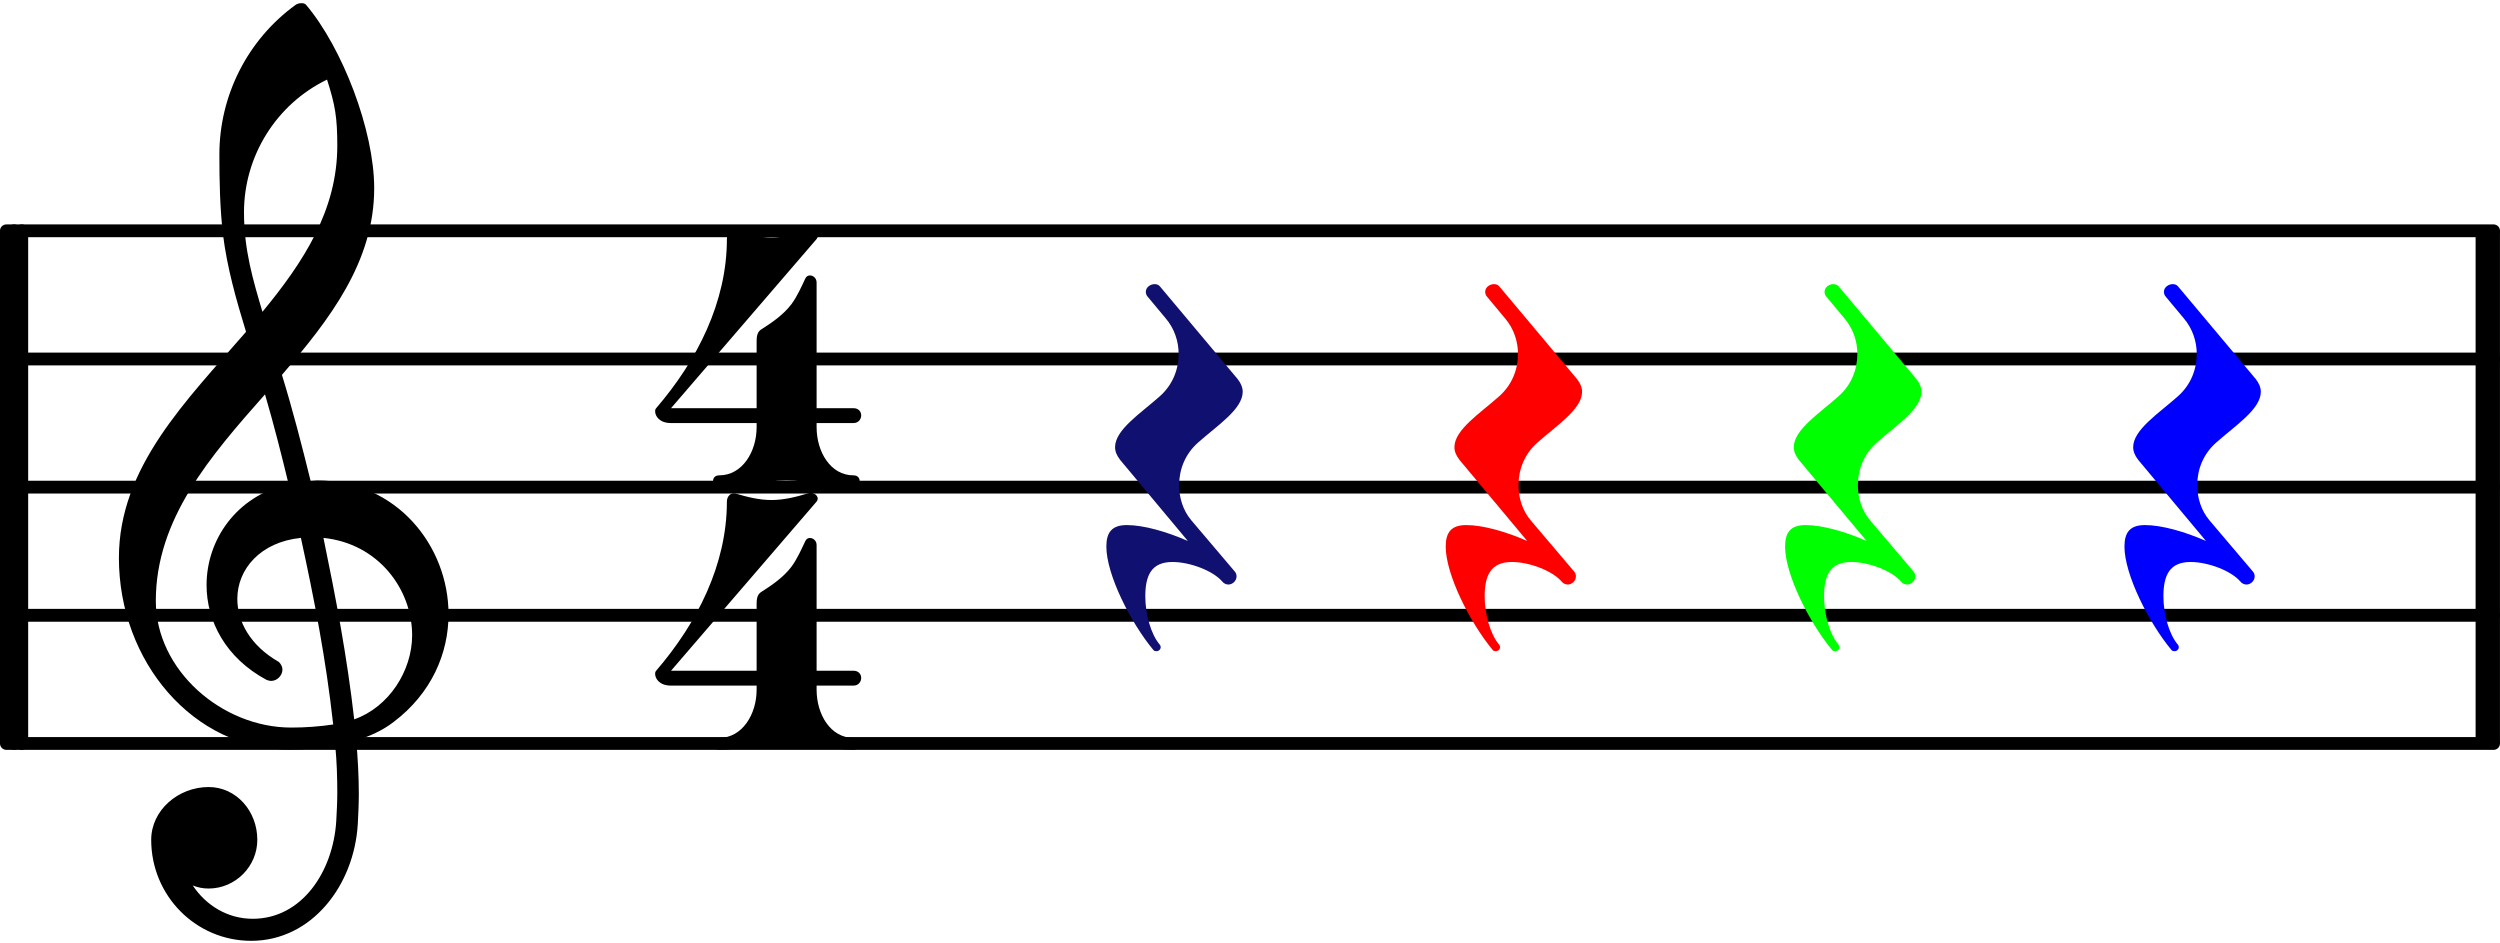
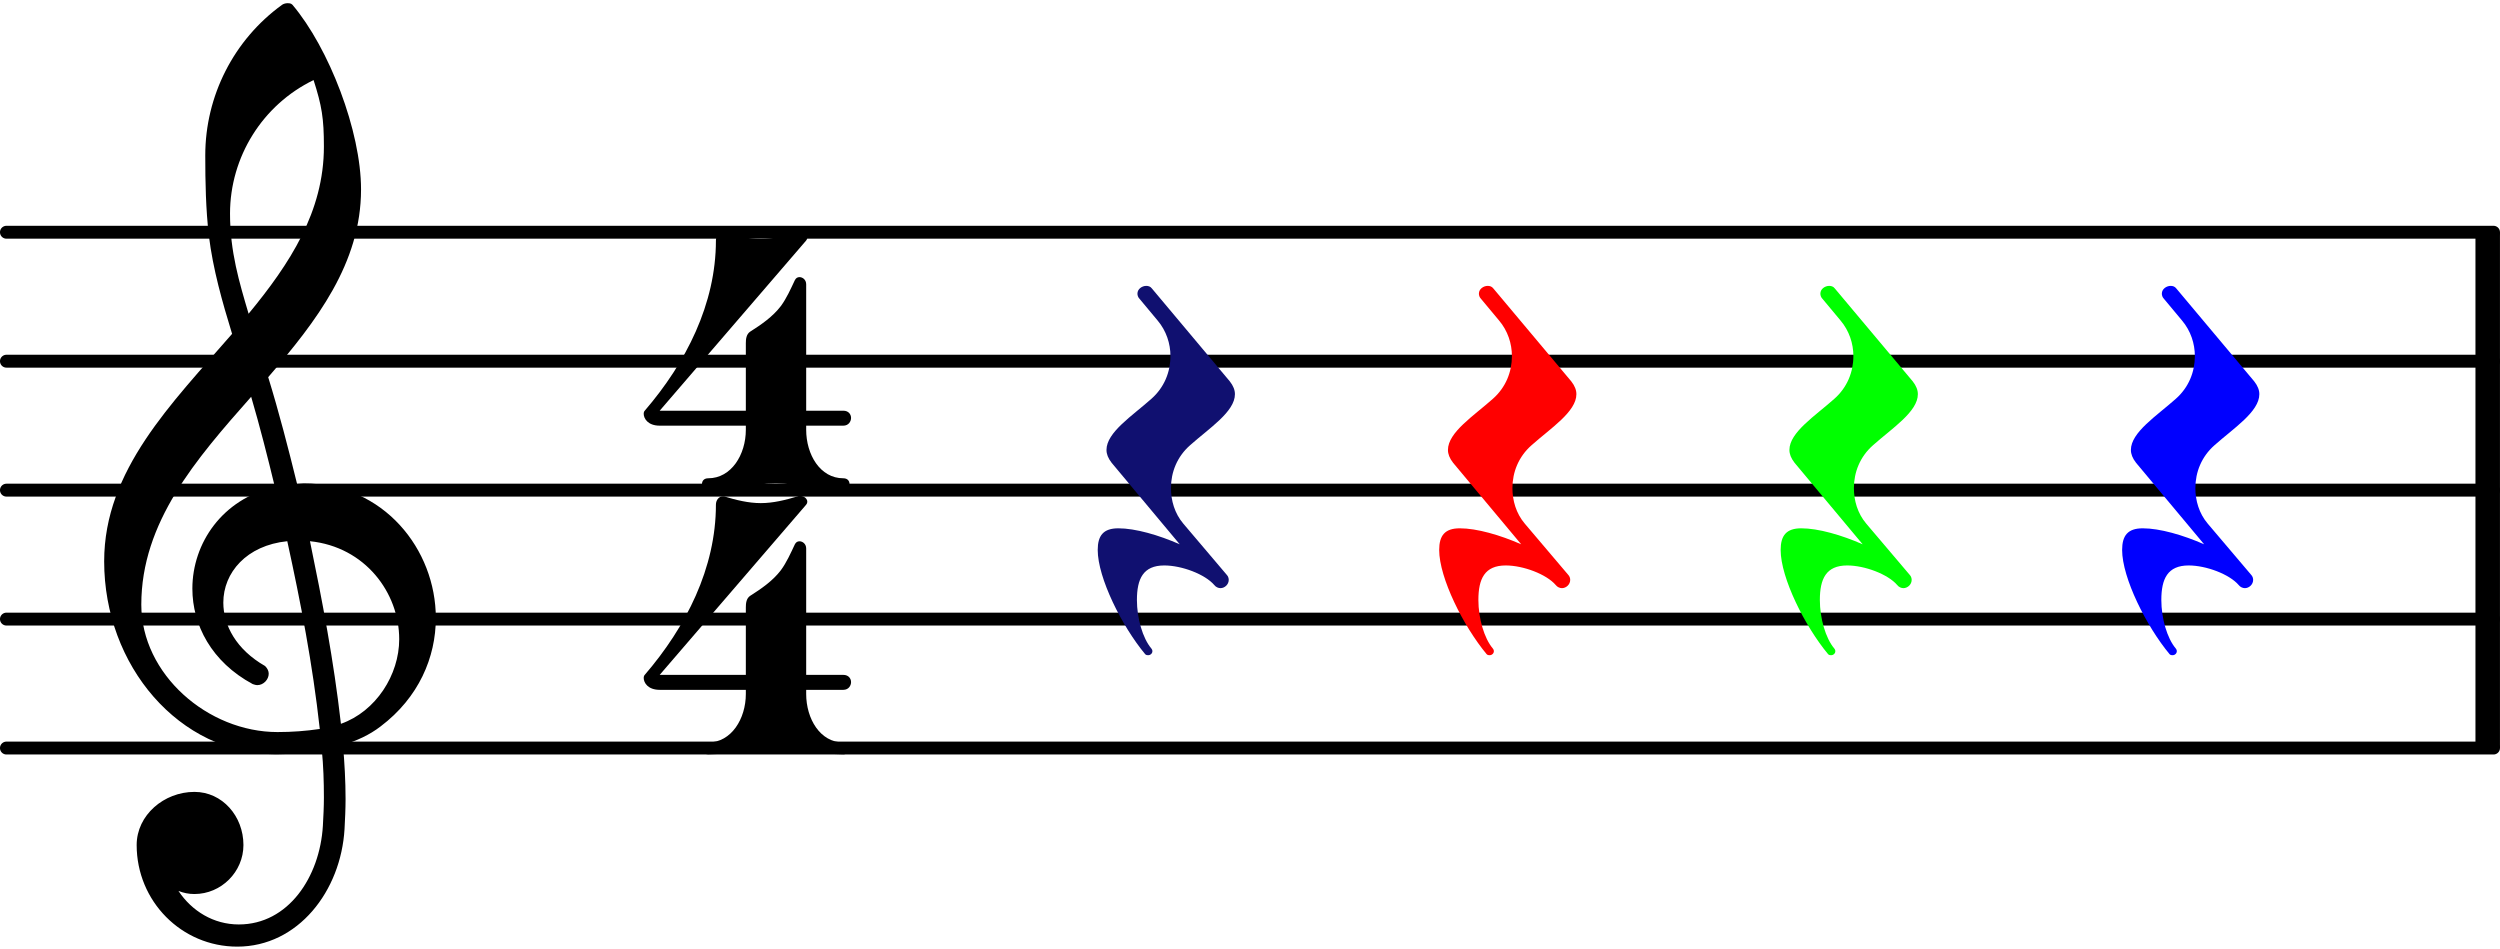
- <svg xmlns="http://www.w3.org/2000/svg" version="1.2" width="34.28mm" height="12.92mm" viewBox="8.416 -0.024 19.507 7.35">
+ <svg xmlns="http://www.w3.org/2000/svg" version="1.2" width="34.07mm" height="12.92mm" viewBox="8.536 -0.024 19.387 7.35">
  <style text="style/css">

tspan { white-space: pre; }

</style>
  <line transform="translate(8.5358, 5.776)" stroke-linejoin="round" stroke-linecap="round" stroke-width="0.1" stroke="currentColor" x1="0.05" y1="-0" x2="19.337" y2="-0" />
  <line transform="translate(8.5358, 4.776)" stroke-linejoin="round" stroke-linecap="round" stroke-width="0.1" stroke="currentColor" x1="0.05" y1="-0" x2="19.337" y2="-0" />
  <line transform="translate(8.5358, 3.776)" stroke-linejoin="round" stroke-linecap="round" stroke-width="0.1" stroke="currentColor" x1="0.05" y1="-0" x2="19.337" y2="-0" />
  <line transform="translate(8.5358, 2.776)" stroke-linejoin="round" stroke-linecap="round" stroke-width="0.1" stroke="currentColor" x1="0.05" y1="-0" x2="19.337" y2="-0" />
  <line transform="translate(8.5358, 1.776)" stroke-linejoin="round" stroke-linecap="round" stroke-width="0.1" stroke="currentColor" x1="0.05" y1="-0" x2="19.337" y2="-0" />
  <rect transform="translate(27.7327, 3.776)" x="0" y="-2" width="0.19" height="4" ry="0" fill="currentColor" />
  <g class="rest">
    <g color="rgb(0%, 100%, 0%)">
      <path transform="translate(22.4366, 3.776) scale(0.004, -0.004)" d="M-23 -116c0 28 11 42 40 42c33 0 78 -13 119 -31l-132 158c-7 9 -10 17 -10 25c0 34 50 66 87 99c25 22 37 52 37 83c0 24 -8 49 -25 69l-35 42c-3 3 -4 7 -4 10c0 9 9 15 17 15c4 0 8 -1 11 -5l151 -180c7 -9 10 -17 10 -25c0 -34 -50 -66 -87 -99 c-25 -22 -37 -52 -37 -83c0 -24 7 -49 24 -69l84 -99c3 -3 4 -7 4 -10c0 -9 -8 -16 -16 -16c-4 0 -9 2 -12 6c-18 21 -63 38 -97 38c-41 0 -53 -26 -53 -67c0 -35 11 -74 28 -94c5 -6 0 -13 -6 -13c-2 0 -4 0 -6 2c-45 54 -92 148 -92 202z" fill="currentColor" />
    </g>
  </g>
  <g class="rest">
    <g color="rgb(0%, 0%, 100%)">
      <path transform="translate(25.0847, 3.776) scale(0.004, -0.004)" d="M-23 -116c0 28 11 42 40 42c33 0 78 -13 119 -31l-132 158c-7 9 -10 17 -10 25c0 34 50 66 87 99c25 22 37 52 37 83c0 24 -8 49 -25 69l-35 42c-3 3 -4 7 -4 10c0 9 9 15 17 15c4 0 8 -1 11 -5l151 -180c7 -9 10 -17 10 -25c0 -34 -50 -66 -87 -99 c-25 -22 -37 -52 -37 -83c0 -24 7 -49 24 -69l84 -99c3 -3 4 -7 4 -10c0 -9 -8 -16 -16 -16c-4 0 -9 2 -12 6c-18 21 -63 38 -97 38c-41 0 -53 -26 -53 -67c0 -35 11 -74 28 -94c5 -6 0 -13 -6 -13c-2 0 -4 0 -6 2c-45 54 -92 148 -92 202z" fill="currentColor" />
    </g>
  </g>
-   <rect transform="translate(8.4158, 3.776)" x="0" y="-2.05" width="0.16" height="4.1" ry="0.05" fill="currentColor" />
-   <rect transform="translate(8.4758, 3.776)" x="0" y="-2.05" width="0.16" height="4.1" ry="0.05" fill="currentColor" />
  <g class="rest">
    <g color="rgb(6.25%, 6.25%, 43.75%)">
      <path transform="translate(17.1406, 3.776) scale(0.004, -0.004)" d="M-23 -116c0 28 11 42 40 42c33 0 78 -13 119 -31l-132 158c-7 9 -10 17 -10 25c0 34 50 66 87 99c25 22 37 52 37 83c0 24 -8 49 -25 69l-35 42c-3 3 -4 7 -4 10c0 9 9 15 17 15c4 0 8 -1 11 -5l151 -180c7 -9 10 -17 10 -25c0 -34 -50 -66 -87 -99 c-25 -22 -37 -52 -37 -83c0 -24 7 -49 24 -69l84 -99c3 -3 4 -7 4 -10c0 -9 -8 -16 -16 -16c-4 0 -9 2 -12 6c-18 21 -63 38 -97 38c-41 0 -53 -26 -53 -67c0 -35 11 -74 28 -94c5 -6 0 -13 -6 -13c-2 0 -4 0 -6 2c-45 54 -92 148 -92 202z" fill="currentColor" />
    </g>
  </g>
  <g class="clef">
    <path transform="translate(9.3358, 4.776) scale(0.004, -0.004)" d="M376 262c4 0 9 1 13 1c155 0 256 -128 256 -261c0 -76 -33 -154 -107 -210c-22 -17 -47 -28 -73 -36c3 -35 5 -70 5 -105c0 -19 -1 -39 -2 -58c-7 -120 -90 -228 -208 -228c-108 0 -195 88 -195 197c0 58 53 103 112 103c54 0 95 -47 95 -103c0 -52 -43 -95 -95 -95 c-11 0 -21 2 -31 6c26 -39 68 -65 117 -65c96 0 157 92 163 191c1 18 2 37 2 55c0 31 -1 61 -4 92c-29 -5 -58 -8 -89 -8c-188 0 -333 172 -333 374c0 177 131 306 248 441c-19 62 -37 125 -45 190c-6 52 -7 104 -7 156c0 115 55 224 149 292c3 2 7 3 10 3c4 0 7 0 10 -3 c71 -84 133 -245 133 -358c0 -143 -86 -255 -180 -364c21 -68 39 -138 56 -207zM461 -203c68 24 113 95 113 164c0 90 -66 179 -173 190c24 -116 46 -231 60 -354zM74 28c0 -135 129 -247 264 -247c28 0 55 2 82 6c-14 127 -37 245 -63 364c-79 -8 -124 -61 -124 -119 c0 -44 25 -91 81 -123c5 -5 7 -10 7 -15c0 -11 -10 -22 -22 -22c-3 0 -6 1 -9 2c-80 43 -117 115 -117 185c0 88 58 174 160 197c-14 58 -29 117 -46 175c-107 -121 -213 -243 -213 -403zM408 1045c-99 -48 -162 -149 -162 -259c0 -74 18 -133 36 -194 c80 97 146 198 146 324c0 55 -4 79 -20 129z" fill="currentColor" />
  </g>
  <g class="meterSig">
    <path transform="translate(13.5358, 3.776) scale(0.004, -0.004)" d="M204 307c22 14 44 29 60 50c11 15 19 33 27 50c2 4 5 6 9 6c6 0 13 -5 13 -14v-245h72c10 0 15 -7 15 -14s-5 -15 -15 -15h-72v-8c0 -48 27 -94 72 -94c8 0 12 -5 12 -11s-4 -12 -12 -12c-44 0 -87 13 -131 13s-87 -13 -131 -13c-8 0 -12 6 -12 12s4 11 12 11 c45 0 73 46 73 94v8h-167c-23 0 -31 14 -31 23c0 3 1 5 2 6c80 93 138 207 138 330c0 9 6 16 13 16h3c23 -7 47 -13 71 -13s48 6 71 13c2 1 3 1 5 1c11 0 18 -10 12 -17l-284 -330h167v131c0 8 1 17 8 22z" fill="currentColor" />
    <path transform="translate(13.5358, 5.8246) scale(0.004, -0.004)" d="M204 307c22 14 44 29 60 50c11 15 19 33 27 50c2 4 5 6 9 6c6 0 13 -5 13 -14v-245h72c10 0 15 -7 15 -14s-5 -15 -15 -15h-72v-8c0 -48 27 -94 72 -94c8 0 12 -5 12 -11s-4 -12 -12 -12c-44 0 -87 13 -131 13s-87 -13 -131 -13c-8 0 -12 6 -12 12s4 11 12 11 c45 0 73 46 73 94v8h-167c-23 0 -31 14 -31 23c0 3 1 5 2 6c80 93 138 207 138 330c0 9 6 16 13 16h3c23 -7 47 -13 71 -13s48 6 71 13c2 1 3 1 5 1c11 0 18 -10 12 -17l-284 -330h167v131c0 8 1 17 8 22z" fill="currentColor" />
  </g>
  <g class="rest">
    <g color="rgb(100%, 0%, 0%)">
      <path transform="translate(19.7886, 3.776) scale(0.004, -0.004)" d="M-23 -116c0 28 11 42 40 42c33 0 78 -13 119 -31l-132 158c-7 9 -10 17 -10 25c0 34 50 66 87 99c25 22 37 52 37 83c0 24 -8 49 -25 69l-35 42c-3 3 -4 7 -4 10c0 9 9 15 17 15c4 0 8 -1 11 -5l151 -180c7 -9 10 -17 10 -25c0 -34 -50 -66 -87 -99 c-25 -22 -37 -52 -37 -83c0 -24 7 -49 24 -69l84 -99c3 -3 4 -7 4 -10c0 -9 -8 -16 -16 -16c-4 0 -9 2 -12 6c-18 21 -63 38 -97 38c-41 0 -53 -26 -53 -67c0 -35 11 -74 28 -94c5 -6 0 -13 -6 -13c-2 0 -4 0 -6 2c-45 54 -92 148 -92 202z" fill="currentColor" />
    </g>
  </g>
</svg>
